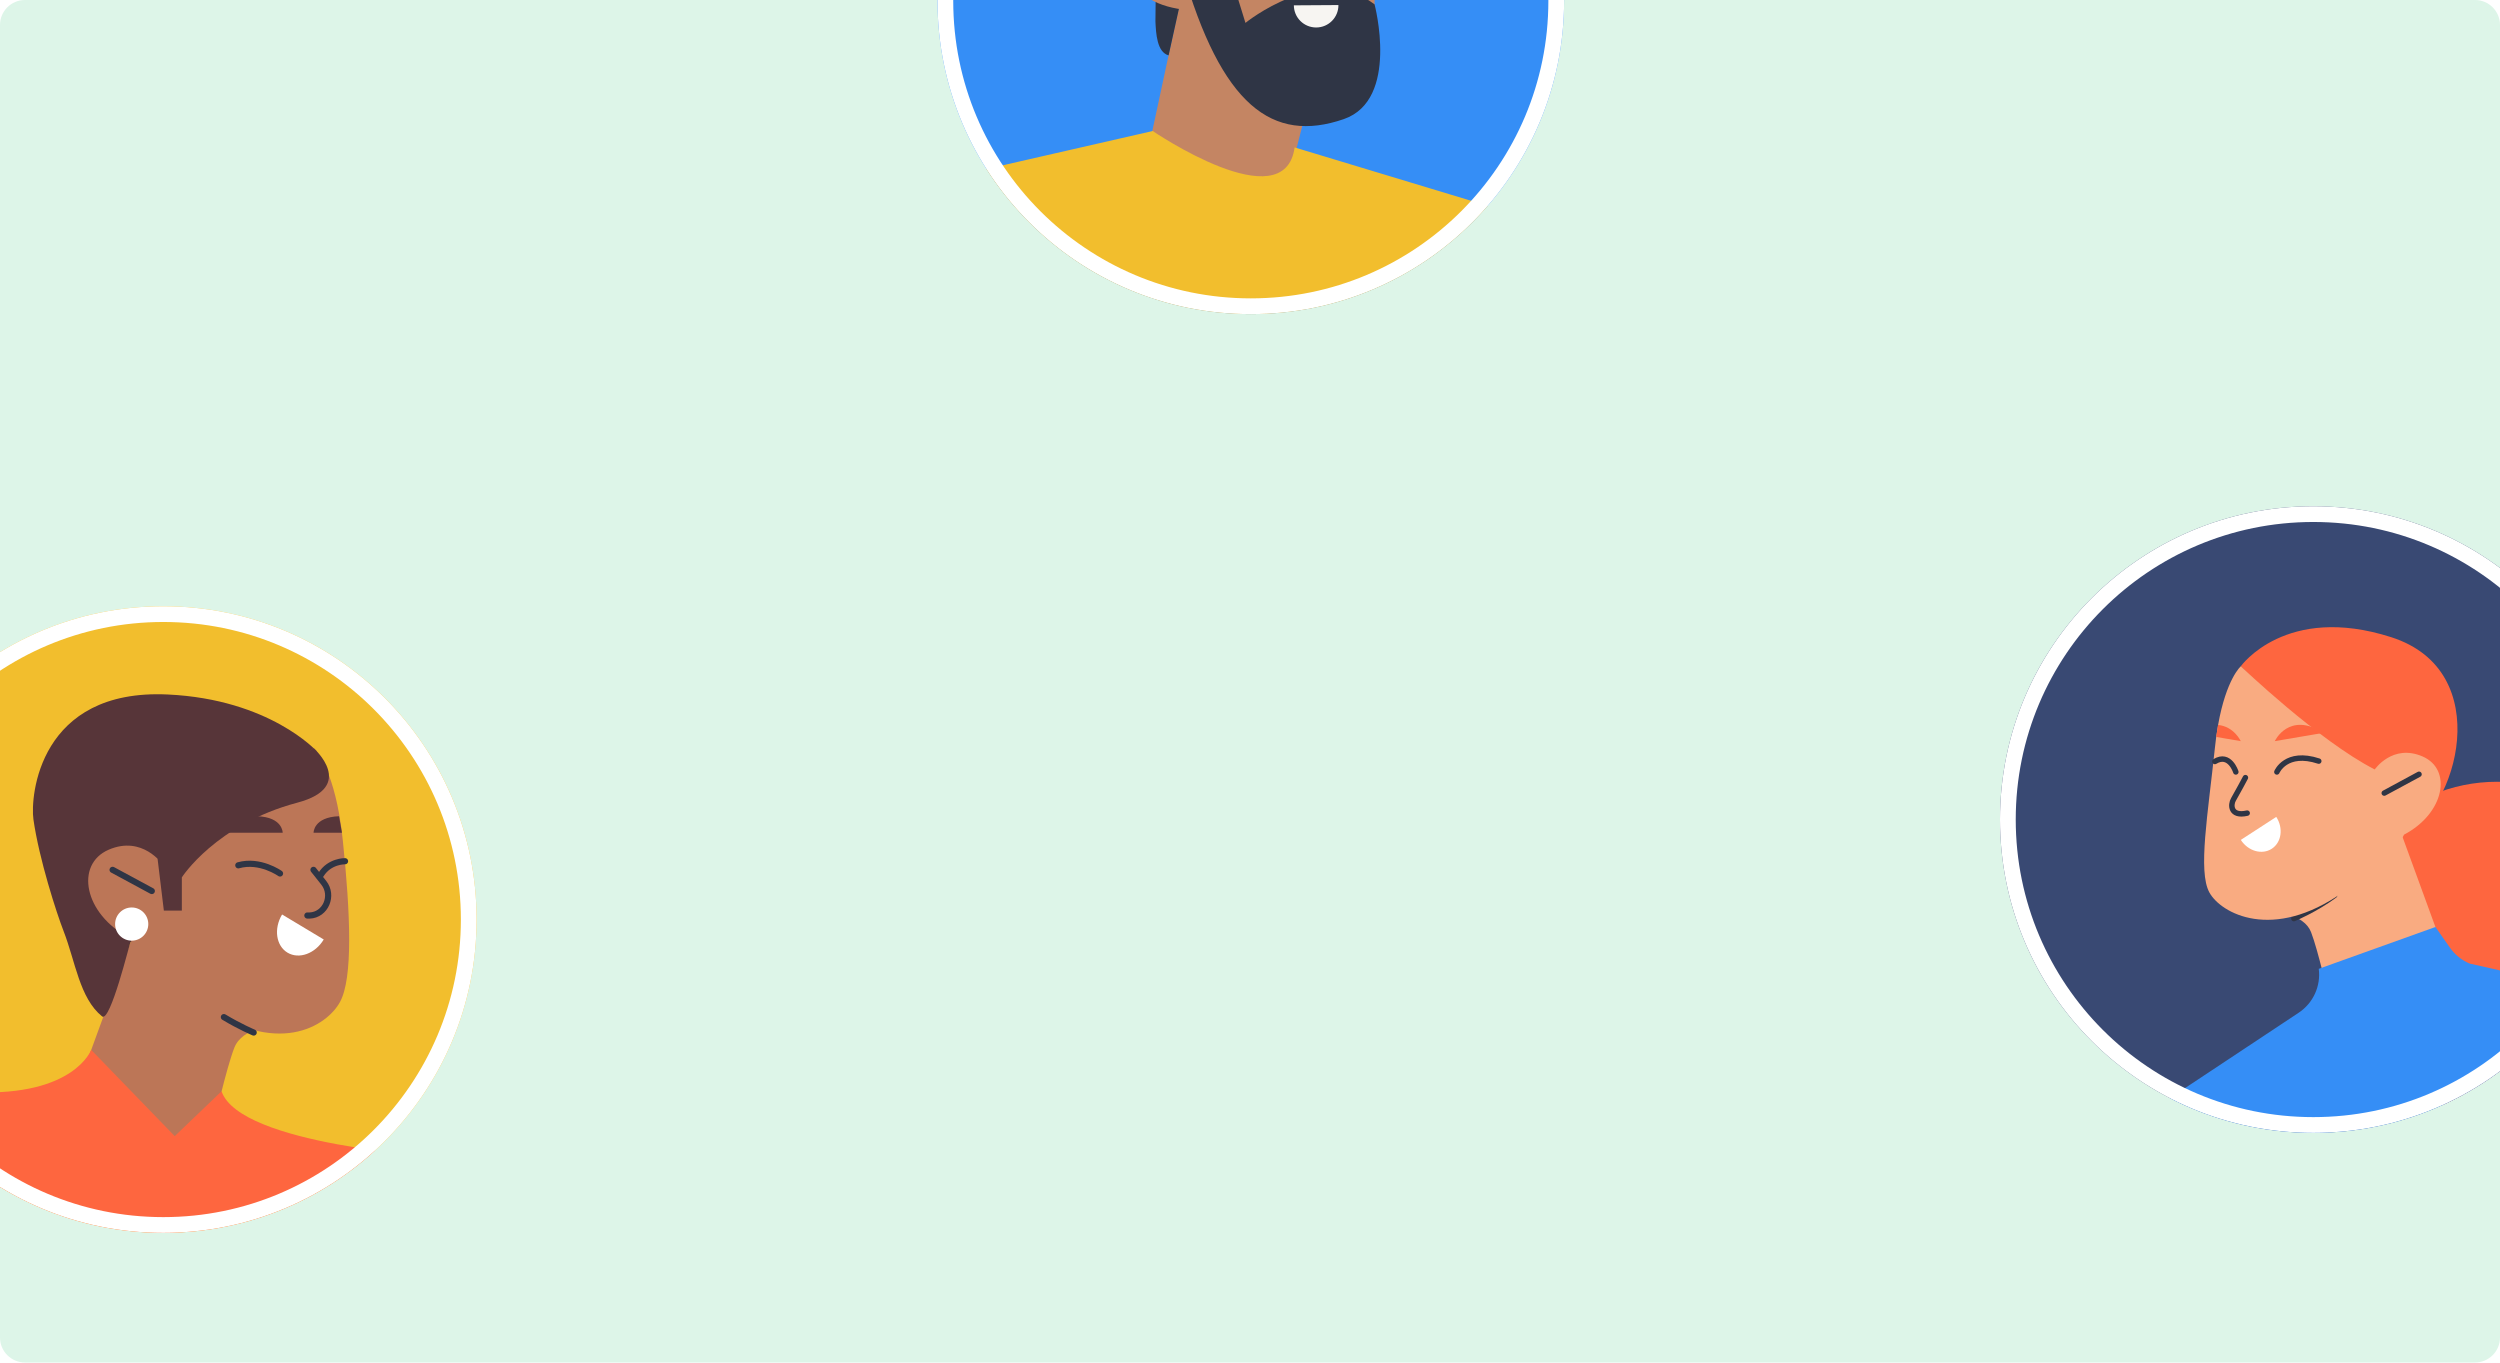
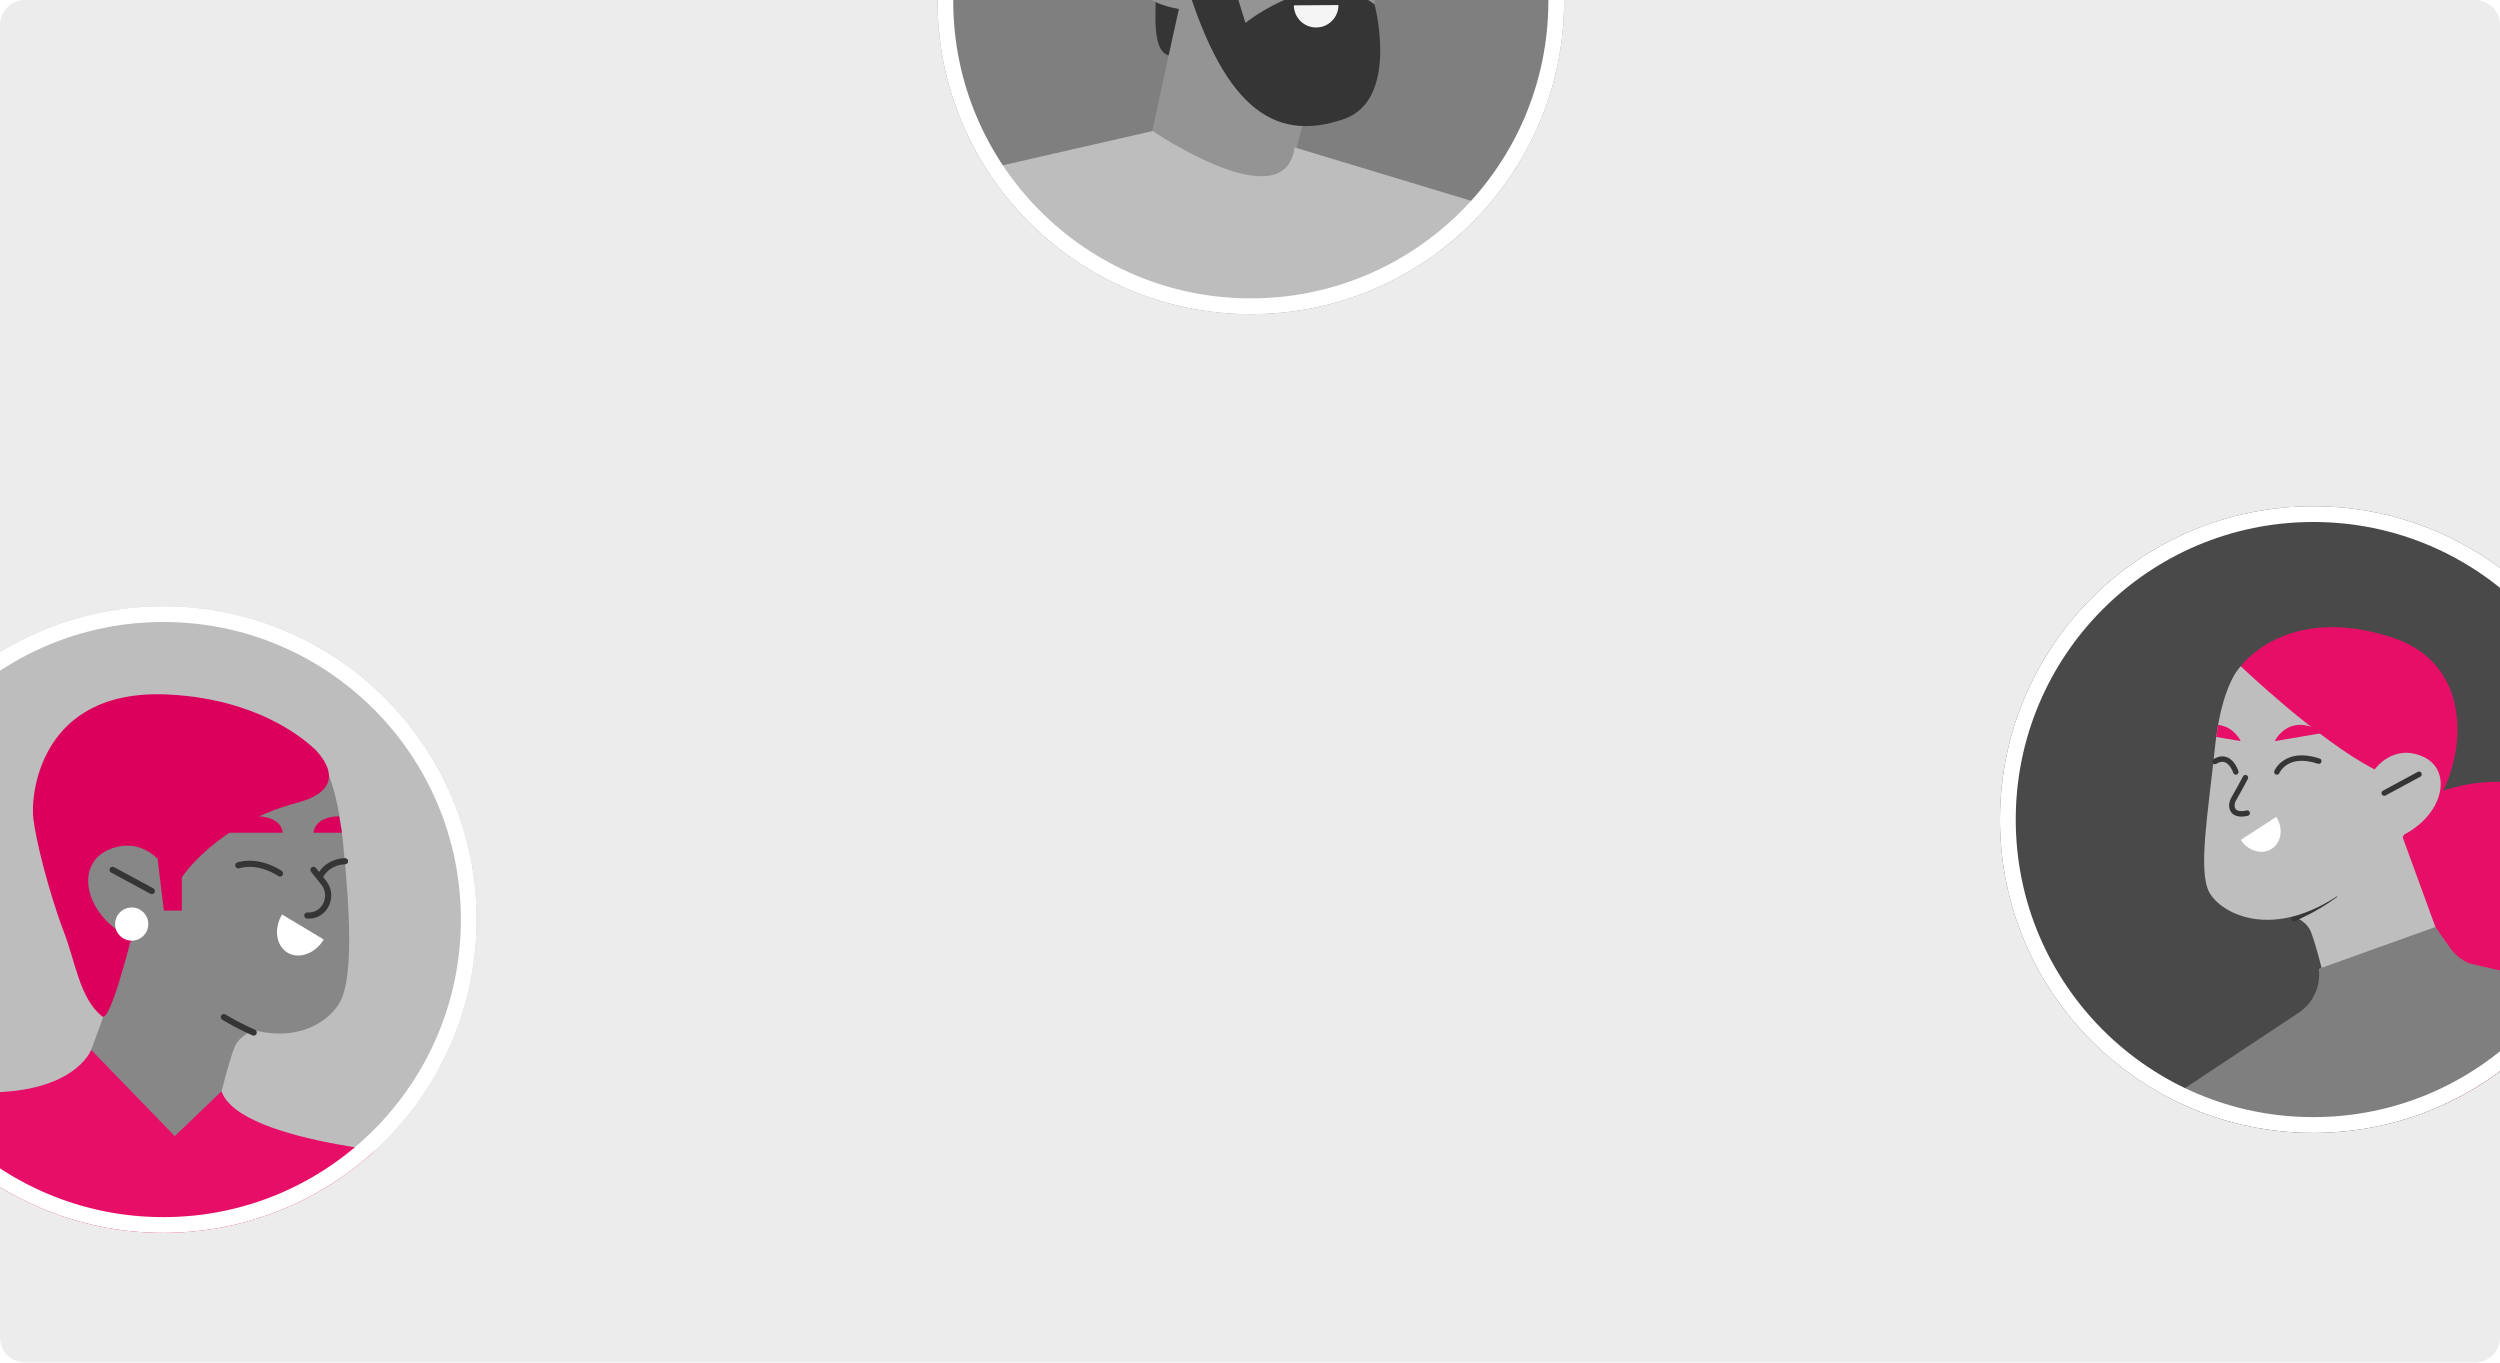
<svg xmlns="http://www.w3.org/2000/svg" width="400" height="218" viewBox="0 0 400 218" fill="none">
  <rect width="400" height="218" fill="#E1E1E1" />
  <g id="Oldies">
    <path d="M-760 -2035C-760 -2036.1 -759.105 -2037 -758 -2037H1598C1599.1 -2037 1600 -2036.1 1600 -2035V1165C1600 1166.1 1599.1 1167 1598 1167H-758C-759.105 1167 -760 1166.1 -760 1165V-2035Z" fill="#D5D5D5" />
    <path d="M-758 -2037V-2036H1598V-2037V-2038H-758V-2037ZM1600 -2035H1599V1165H1600H1601V-2035H1600ZM1598 1167V1166H-758V1167V1168H1598V1167ZM-760 1165H-759V-2035H-760H-761V1165H-760ZM-758 1167V1166C-758.552 1166 -759 1165.55 -759 1165H-760H-761C-761 1166.66 -759.657 1168 -758 1168V1167ZM1600 1165H1599C1599 1165.55 1598.55 1166 1598 1166V1167V1168C1599.66 1168 1601 1166.66 1601 1165H1600ZM1598 -2037V-2036C1598.55 -2036 1599 -2035.55 1599 -2035H1600H1601C1601 -2036.66 1599.66 -2038 1598 -2038V-2037ZM-758 -2037V-2038C-759.657 -2038 -761 -2036.66 -761 -2035H-760H-759C-759 -2035.55 -758.552 -2036 -758 -2036V-2037Z" fill="black" fill-opacity="0.1" />
    <g id="Team">
      <rect x="-557" y="-435" width="1958" height="737" rx="32" fill="white" />
      <g id="Form team with collaborator">
-         <rect x="-19.5" y="-19.5" width="1309" height="257" rx="4.5" stroke="#9747FF" stroke-dasharray="10 5" />
+         <rect x="-19.5" y="-19.5" width="1309" height="257" rx="4.5" stroke="#E70E68" stroke-dasharray="10 5" />
        <g id="Property 1=Frame 11458">
          <g clip-path="url(#clip0_3348_51605)">
-             <rect width="400" height="218" rx="4" fill="#DDF5E8" />
+             <rect width="400" height="218" rx="4" fill="#ECECEC" />
            <g id="Frame 11459">
              <g clip-path="url(#clip1_3348_51605)">
-                 <rect x="320" y="81" width="100.256" height="100.256" rx="50.128" fill="#394973" />
+                 <rect x="320" y="81" width="100.256" height="100.256" rx="50.128" fill="#494949" />
                <g id="Group">
-                   <path id="Vector" d="M399.532 178.316C414.233 178.316 426.15 166.399 426.15 151.698C426.15 136.998 414.233 125.081 399.532 125.081C384.832 125.081 372.915 136.998 372.915 151.698C372.915 166.399 384.832 178.316 399.532 178.316Z" fill="#FE663F" />
-                   <path id="Vector_2" d="M364.064 145.983C364.064 145.983 368.622 146.211 369.763 149.127C370.903 152.044 372.679 159.915 372.679 159.915C372.679 159.915 373.315 163.467 381.055 163.341C388.795 163.214 392.473 156.008 392.473 156.008L383.202 130.617C383.202 130.617 377.812 122.046 365.791 126.893C353.778 131.741 364.064 145.983 364.064 145.983Z" fill="#F9AB81" />
-                   <path id="Vector_3" d="M367.02 146.976C367.02 146.976 370.523 145.502 373.546 143.253" stroke="#2F3545" stroke-width="0.875" stroke-miterlimit="10" stroke-linecap="round" stroke-linejoin="round" />
+                   <path id="Vector" d="M399.532 178.316C414.233 178.316 426.15 166.399 426.15 151.698C426.15 136.998 414.233 125.081 399.532 125.081C384.832 125.081 372.915 136.998 372.915 151.698C372.915 166.399 384.832 178.316 399.532 178.316Z" fill="#E70E68" />
+                   <path id="Vector_2" d="M364.064 145.983C364.064 145.983 368.622 146.211 369.763 149.127C370.903 152.044 372.679 159.915 372.679 159.915C372.679 159.915 373.315 163.467 381.055 163.341C388.795 163.214 392.473 156.008 392.473 156.008L383.202 130.617C383.202 130.617 377.812 122.046 365.791 126.893C353.778 131.741 364.064 145.983 364.064 145.983Z" fill="#BEBEBE" />
+                   <path id="Vector_3" d="M367.02 146.976C367.02 146.976 370.523 145.502 373.546 143.253" stroke="#353535" stroke-width="0.875" stroke-miterlimit="10" stroke-linecap="round" stroke-linejoin="round" />
                  <g id="Group_2">
                    <g id="Group_3">
-                       <path id="Vector_4" d="M358.523 106.61C358.523 106.61 365.709 96.516 382.619 101.958C399.529 107.397 393.04 129.802 384.664 133.533" fill="#FE663F" />
+                       <path id="Vector_4" d="M358.523 106.61C358.523 106.61 365.709 96.516 382.619 101.958C399.529 107.397 393.04 129.802 384.664 133.533" fill="#E70E68" />
                      <g id="Group_4">
-                         <path id="Vector_5" d="M384.668 133.53L383.454 135.579L374.818 142.793C363.668 150.664 355.358 146.182 353.501 142.793C351.643 139.404 353.285 130.222 354.376 119.724C354.442 119.093 354.515 118.486 354.592 117.907C354.686 117.231 354.788 116.591 354.894 115.988C356.218 108.582 358.532 106.603 358.532 106.603C358.532 106.603 371.009 118.551 379.959 123.113C379.959 123.113 382.802 118.954 387.609 121.032C392.42 123.117 391.121 130.14 384.668 133.53Z" fill="#F9AB81" />
+                         <path id="Vector_5" d="M384.668 133.53L383.454 135.579L374.818 142.793C363.668 150.664 355.358 146.182 353.501 142.793C351.643 139.404 353.285 130.222 354.376 119.724C354.442 119.093 354.515 118.486 354.592 117.907C354.686 117.231 354.788 116.591 354.894 115.988C356.218 108.582 358.532 106.603 358.532 106.603C358.532 106.603 371.009 118.551 379.959 123.113C379.959 123.113 382.802 118.954 387.609 121.032C392.42 123.117 391.121 130.14 384.668 133.53Z" fill="#BEBEBE" />
                      </g>
                    </g>
-                     <path id="Vector_6" d="M381.48 126.893L387.041 123.887" stroke="#2F3545" stroke-width="0.875" stroke-miterlimit="10" stroke-linecap="round" stroke-linejoin="round" />
+                     <path id="Vector_6" d="M381.48 126.893L387.041 123.887" stroke="#353535" stroke-width="0.875" stroke-miterlimit="10" stroke-linecap="round" stroke-linejoin="round" />
                  </g>
-                   <path id="Vector_7" d="M364.3 123.513C364.3 123.513 365.746 120.046 371.001 121.777" stroke="#2F3545" stroke-width="0.875" stroke-miterlimit="10" stroke-linecap="round" stroke-linejoin="round" />
-                   <path id="Vector_8" d="M357.732 123.512C357.732 123.512 356.75 120.383 354.379 121.838" stroke="#2F3545" stroke-width="0.875" stroke-miterlimit="10" stroke-linecap="round" stroke-linejoin="round" />
-                   <path id="Vector_9" d="M363.966 118.583C363.966 118.583 366.198 113.744 371.795 117.251L363.966 118.583Z" fill="#FE663F" />
-                   <path id="Vector_10" d="M358.523 118.582L354.588 117.91C354.682 117.234 354.783 116.595 354.889 115.992C357.444 116.232 358.523 118.582 358.523 118.582Z" fill="#FE663F" />
+                   <path id="Vector_7" d="M364.3 123.513C364.3 123.513 365.746 120.046 371.001 121.777" stroke="#353535" stroke-width="0.875" stroke-miterlimit="10" stroke-linecap="round" stroke-linejoin="round" />
+                   <path id="Vector_8" d="M357.732 123.512C357.732 123.512 356.75 120.383 354.379 121.838" stroke="#353535" stroke-width="0.875" stroke-miterlimit="10" stroke-linecap="round" stroke-linejoin="round" />
+                   <path id="Vector_9" d="M363.966 118.583C363.966 118.583 366.198 113.744 371.795 117.251L363.966 118.583Z" fill="#E70E68" />
+                   <path id="Vector_10" d="M358.523 118.582L354.588 117.91C354.682 117.234 354.783 116.595 354.889 115.992C357.444 116.232 358.523 118.582 358.523 118.582Z" fill="#E70E68" />
                  <path id="Vector_11" d="M364.202 130.703C365.371 132.503 365.049 134.784 363.481 135.803C361.912 136.821 359.7 136.186 358.531 134.385" fill="white" />
-                   <path id="Vector_12" d="M359.267 124.421C359.267 124.421 357.862 127.065 357.357 127.908C356.852 128.751 356.852 130.719 359.548 130.1" stroke="#2F3545" stroke-width="0.875" stroke-miterlimit="10" stroke-linecap="round" stroke-linejoin="round" />
-                   <path id="Vector_13" d="M371.002 155.014L389.672 148.317L391.982 151.617C392.776 152.749 393.872 153.637 395.147 154.171L433.142 162.77L416.562 188.292H350.907L340.226 180.312L367.788 162.037C370.11 160.497 371.357 157.776 371.002 155.014Z" fill="#358EF6" />
+                   <path id="Vector_12" d="M359.267 124.421C359.267 124.421 357.862 127.065 357.357 127.908C356.852 128.751 356.852 130.719 359.548 130.1" stroke="#353535" stroke-width="0.875" stroke-miterlimit="10" stroke-linecap="round" stroke-linejoin="round" />
+                   <path id="Vector_13" d="M371.002 155.014L389.672 148.317L391.982 151.617C392.776 152.749 393.872 153.637 395.147 154.171L433.142 162.77L416.562 188.292H350.907L340.226 180.312L367.788 162.037C370.11 160.497 371.357 157.776 371.002 155.014Z" fill="#7F7F7F" />
                </g>
              </g>
              <rect x="321.259" y="82.259" width="97.739" height="97.739" rx="48.869" stroke="white" stroke-width="2.518" />
            </g>
            <g id="Frame 11465">
              <g clip-path="url(#clip2_3348_51605)">
-                 <rect x="150" y="-50" width="100.256" height="100.256" rx="50.128" fill="#358EF6" />
+                 <rect x="150" y="-50" width="100.256" height="100.256" rx="50.128" fill="#7F7F7F" />
                <g id="Group_5">
-                   <path id="Vector_14" d="M209.687 14.98L205.627 30.854C205.627 30.854 202.527 35.898 194.162 33.032C185.797 30.166 184.35 21.053 184.35 21.053L189.058 -0.863C190.537 -7.741 197.234 -12.243 204.141 -10.892C204.234 -10.874 204.323 -10.857 204.416 -10.835C213.607 -8.91 210.956 4.387 209.687 14.98Z" fill="#C48563" />
+                   <path id="Vector_14" d="M209.687 14.98L205.627 30.854C205.627 30.854 202.527 35.898 194.162 33.032C185.797 30.166 184.35 21.053 184.35 21.053L189.058 -0.863C190.537 -7.741 197.234 -12.243 204.141 -10.892C204.234 -10.874 204.323 -10.857 204.416 -10.835C213.607 -8.91 210.956 4.387 209.687 14.98Z" fill="#949494" />
                  <g id="Group_6">
-                     <path id="Vector_15" d="M188.608 -25.722C188.608 -25.722 183.746 -30.224 179.744 -22.115C175.741 -14.007 184.933 -2.766 184.933 -2.766L184.869 3.432C184.958 5.371 185.111 8.343 186.979 8.86L188.754 0.852" fill="#2F3545" />
-                     <path id="Vector_16" d="M187.85 -10.696C187.85 -10.696 181.759 -11.32 180.665 -8.65C179.542 -5.917 180.194 1.793 192.512 1.703" fill="#C48563" />
-                     <path id="Vector_17" d="M215.751 -25.637C215.751 -25.637 218.047 -21.018 219.112 -14.848C220.178 -8.679 219.932 0.695 219.932 0.695C219.932 0.695 221.953 10.77 213.413 11.754C204.874 12.734 197.35 11.237 190.778 -2.107C184.205 -15.451 198.184 -35.517 215.751 -25.637Z" fill="#C48563" />
-                     <path id="Vector_18" d="M219.93 0.695C219.93 0.695 223.972 15.957 215.005 19.058C203.614 22.992 195.406 16.948 189.151 -4.954L187.85 -16.106L192.618 -17.874L199.273 3.664C199.273 3.664 211.116 -5.991 219.93 0.695Z" fill="#2F3545" />
+                     <path id="Vector_15" d="M188.608 -25.722C188.608 -25.722 183.746 -30.224 179.744 -22.115C175.741 -14.007 184.933 -2.766 184.933 -2.766L184.869 3.432C184.958 5.371 185.111 8.343 186.979 8.86L188.754 0.852" fill="#353535" />
+                     <path id="Vector_16" d="M187.85 -10.696C187.85 -10.696 181.759 -11.32 180.665 -8.65C179.542 -5.917 180.194 1.793 192.512 1.703" fill="#949494" />
+                     <path id="Vector_17" d="M215.751 -25.637C215.751 -25.637 218.047 -21.018 219.112 -14.848C220.178 -8.679 219.932 0.695 219.932 0.695C219.932 0.695 221.953 10.77 213.413 11.754C204.874 12.734 197.35 11.237 190.778 -2.107C184.205 -15.451 198.184 -35.517 215.751 -25.637Z" fill="#949494" />
+                     <path id="Vector_18" d="M219.93 0.695C219.93 0.695 223.972 15.957 215.005 19.058C203.614 22.992 195.406 16.948 189.151 -4.954L187.85 -16.106L192.618 -17.874L199.273 3.664C199.273 3.664 211.116 -5.991 219.93 0.695Z" fill="#353535" />
                  </g>
-                   <path id="Vector_19" d="M207.017 0.855C207.027 2.826 208.635 4.412 210.606 4.398C212.577 4.387 214.163 2.78 214.148 0.809" fill="#F7F5F2" />
-                   <path id="Vector_20" d="M207.141 23.588L253.011 37.456C253.011 37.456 231.99 64.397 191.434 61.51C150.878 58.623 135.927 32.056 135.927 32.056L184.434 20.961C184.438 20.961 205.516 35.335 207.141 23.588Z" fill="#F2BE2D" />
+                   <path id="Vector_19" d="M207.017 0.855C207.027 2.826 208.635 4.412 210.606 4.398C212.577 4.387 214.163 2.78 214.148 0.809" fill="#F5F5F5" />
+                   <path id="Vector_20" d="M207.141 23.588L253.011 37.456C253.011 37.456 231.99 64.397 191.434 61.51C150.878 58.623 135.927 32.056 135.927 32.056L184.434 20.961C184.438 20.961 205.516 35.335 207.141 23.588Z" fill="#BDBDBD" />
                </g>
              </g>
              <rect x="151.259" y="-48.741" width="97.739" height="97.739" rx="48.869" stroke="white" stroke-width="2.518" />
            </g>
            <g id="Frame 11466">
              <g clip-path="url(#clip3_3348_51605)">
-                 <rect x="-24" y="97" width="100.256" height="100.256" rx="50.128" fill="#F2BE2D" />
+                 <rect x="-24" y="97" width="100.256" height="100.256" rx="50.128" fill="#BDBDBD" />
                <g id="Group_7">
-                   <path id="Vector_21" d="M43.92 164.086C43.92 164.086 38.781 164.343 37.495 167.631C36.209 170.92 34.207 179.793 34.207 179.793C34.207 179.793 33.49 183.798 24.764 183.655C16.038 183.513 11.891 175.389 11.891 175.389L22.344 146.762C22.344 146.762 28.42 137.099 41.973 142.564C55.526 148.03 43.92 164.086 43.92 164.086Z" fill="#BC7657" />
+                   <path id="Vector_21" d="M43.92 164.086C43.92 164.086 38.781 164.343 37.495 167.631C36.209 170.92 34.207 179.793 34.207 179.793C34.207 179.793 33.49 183.798 24.764 183.655C16.038 183.513 11.891 175.389 11.891 175.389L22.344 146.762C22.344 146.762 28.42 137.099 41.973 142.564C55.526 148.03 43.92 164.086 43.92 164.086Z" fill="#878787" />
                  <g id="Group_8">
-                     <path id="Vector_22" d="M50.657 120.184C50.657 120.184 43.157 111.885 26.844 111.118C6.245 110.149 4.817 127.413 5.35 131.115C6.259 137.48 9.056 146.11 10.177 148.985C12.064 153.83 12.726 159.709 16.331 162.621C17.635 163.677 20.772 150.85 20.855 150.771C24.814 146.813 39.827 150.041 39.827 150.041" fill="#573539" />
-                     <path id="Vector_23" d="M20.695 150.046L22.064 152.356L31.801 160.49C44.371 169.363 52.293 164.155 54.392 160.334C56.486 156.512 56.082 146.317 54.852 134.481C54.778 133.769 54.695 133.085 54.608 132.433C54.502 131.67 54.388 130.949 54.268 130.27C52.776 121.92 50.167 119.688 50.167 119.688C50.167 119.688 36.099 133.158 26.009 138.302C26.009 138.302 22.803 133.613 17.384 135.955C11.96 138.307 13.421 146.225 20.695 150.046Z" fill="#BC7657" />
-                     <path id="Vector_24" d="M24.288 142.564L18.015 139.175" stroke="#2F3545" stroke-width="0.987" stroke-miterlimit="10" stroke-linecap="round" stroke-linejoin="round" />
-                     <path id="Vector_25" d="M40.59 165.206C40.59 165.206 38.367 164.274 35.822 162.736" stroke="#2F3545" stroke-width="0.987" stroke-miterlimit="10" stroke-linecap="round" stroke-linejoin="round" />
-                     <path id="Vector_26" d="M50.172 119.692C50.172 119.692 57.162 125.879 47.586 128.423C34.519 131.891 29.095 140.378 29.095 140.378V145.692H26.216L25.21 137.393" fill="#573539" />
+                     <path id="Vector_22" d="M50.657 120.184C50.657 120.184 43.157 111.885 26.844 111.118C6.245 110.149 4.817 127.413 5.35 131.115C6.259 137.48 9.056 146.11 10.177 148.985C12.064 153.83 12.726 159.709 16.331 162.621C17.635 163.677 20.772 150.85 20.855 150.771C24.814 146.813 39.827 150.041 39.827 150.041" fill="#DB005B" />
+                     <path id="Vector_23" d="M20.695 150.046L22.064 152.356L31.801 160.49C44.371 169.363 52.293 164.155 54.392 160.334C56.486 156.512 56.082 146.317 54.852 134.481C54.778 133.769 54.695 133.085 54.608 132.433C54.502 131.67 54.388 130.949 54.268 130.27C52.776 121.92 50.167 119.688 50.167 119.688C50.167 119.688 36.099 133.158 26.009 138.302C26.009 138.302 22.803 133.613 17.384 135.955C11.96 138.307 13.421 146.225 20.695 150.046Z" fill="#878787" />
+                     <path id="Vector_24" d="M24.288 142.564L18.015 139.175" stroke="#353535" stroke-width="0.987" stroke-miterlimit="10" stroke-linecap="round" stroke-linejoin="round" />
+                     <path id="Vector_25" d="M40.59 165.206C40.59 165.206 38.367 164.274 35.822 162.736" stroke="#353535" stroke-width="0.987" stroke-miterlimit="10" stroke-linecap="round" stroke-linejoin="round" />
+                     <path id="Vector_26" d="M50.172 119.692C50.172 119.692 57.162 125.879 47.586 128.423C34.519 131.891 29.095 140.378 29.095 140.378V145.692H26.216L25.21 137.393" fill="#DB005B" />
                    <path id="Vector_27" d="M21.073 150.506C22.539 150.506 23.727 149.317 23.727 147.851C23.727 146.385 22.539 145.196 21.073 145.196C19.607 145.196 18.418 146.385 18.418 147.851C18.418 149.317 19.607 150.506 21.073 150.506Z" fill="white" />
                  </g>
-                   <path id="Vector_28" d="M50.157 139.175L51.801 141.246C53.409 143.272 52.114 146.39 49.528 146.487C49.413 146.491 49.298 146.491 49.179 146.482" stroke="#2F3545" stroke-width="0.987" stroke-miterlimit="10" stroke-linecap="round" stroke-linejoin="round" />
-                   <path id="Vector_29" d="M54.711 133.237H50.169C50.169 133.237 50.137 130.743 54.247 130.596" fill="#573539" />
-                   <path id="Vector_30" d="M35.724 133.237H45.231C45.231 133.237 45.263 130.743 41.152 130.596" fill="#573539" />
-                   <path id="Vector_31" d="M35.448 174.604L27.958 181.782L14.588 167.977C14.588 167.977 11.883 175.389 -3.976 174.751C-16.537 174.246 -24 181.782 -24 181.782L-21.846 197.375L24.288 211.327L63.097 205.986L70.188 185.089C70.188 185.089 38.374 183.22 35.448 174.604Z" fill="#FE663F" />
+                   <path id="Vector_28" d="M50.157 139.175L51.801 141.246C53.409 143.272 52.114 146.39 49.528 146.487C49.413 146.491 49.298 146.491 49.179 146.482" stroke="#353535" stroke-width="0.987" stroke-miterlimit="10" stroke-linecap="round" stroke-linejoin="round" />
+                   <path id="Vector_29" d="M54.711 133.237H50.169C50.169 133.237 50.137 130.743 54.247 130.596" fill="#DB005B" />
+                   <path id="Vector_30" d="M35.724 133.237H45.231C45.231 133.237 45.263 130.743 41.152 130.596" fill="#DB005B" />
+                   <path id="Vector_31" d="M35.448 174.604L27.958 181.782L14.588 167.977C14.588 167.977 11.883 175.389 -3.976 174.751C-16.537 174.246 -24 181.782 -24 181.782L-21.846 197.375L24.288 211.327L63.097 205.986L70.188 185.089C70.188 185.089 38.374 183.22 35.448 174.604Z" fill="#E70E68" />
                  <path id="Vector_32" d="M45.133 146.317C43.773 148.586 44.159 151.319 46.001 152.425C47.842 153.528 50.437 152.586 51.797 150.317" fill="white" />
-                   <path id="Vector_33" d="M44.803 139.759C44.803 139.759 41.597 137.467 38.13 138.45" stroke="#2F3545" stroke-width="0.987" stroke-miterlimit="10" stroke-linecap="round" stroke-linejoin="round" />
-                   <path id="Vector_34" d="M55.205 137.797C55.205 137.797 52.721 137.733 51.343 139.956" stroke="#2F3545" stroke-width="0.987" stroke-miterlimit="10" stroke-linecap="round" stroke-linejoin="round" />
+                   <path id="Vector_33" d="M44.803 139.759C44.803 139.759 41.597 137.467 38.13 138.45" stroke="#353535" stroke-width="0.987" stroke-miterlimit="10" stroke-linecap="round" stroke-linejoin="round" />
+                   <path id="Vector_34" d="M55.205 137.797C55.205 137.797 52.721 137.733 51.343 139.956" stroke="#353535" stroke-width="0.987" stroke-miterlimit="10" stroke-linecap="round" stroke-linejoin="round" />
                </g>
              </g>
              <rect x="-22.741" y="98.259" width="97.739" height="97.739" rx="48.869" stroke="white" stroke-width="2.518" />
            </g>
          </g>
        </g>
      </g>
    </g>
  </g>
  <defs>
    <clipPath id="clip0_3348_51605">
      <rect width="400" height="218" rx="4" fill="white" />
    </clipPath>
    <clipPath id="clip1_3348_51605">
      <rect x="320" y="81" width="100.256" height="100.256" rx="50.128" fill="white" />
    </clipPath>
    <clipPath id="clip2_3348_51605">
      <rect x="150" y="-50" width="100.256" height="100.256" rx="50.128" fill="white" />
    </clipPath>
    <clipPath id="clip3_3348_51605">
      <rect x="-24" y="97" width="100.256" height="100.256" rx="50.128" fill="white" />
    </clipPath>
  </defs>
</svg>
